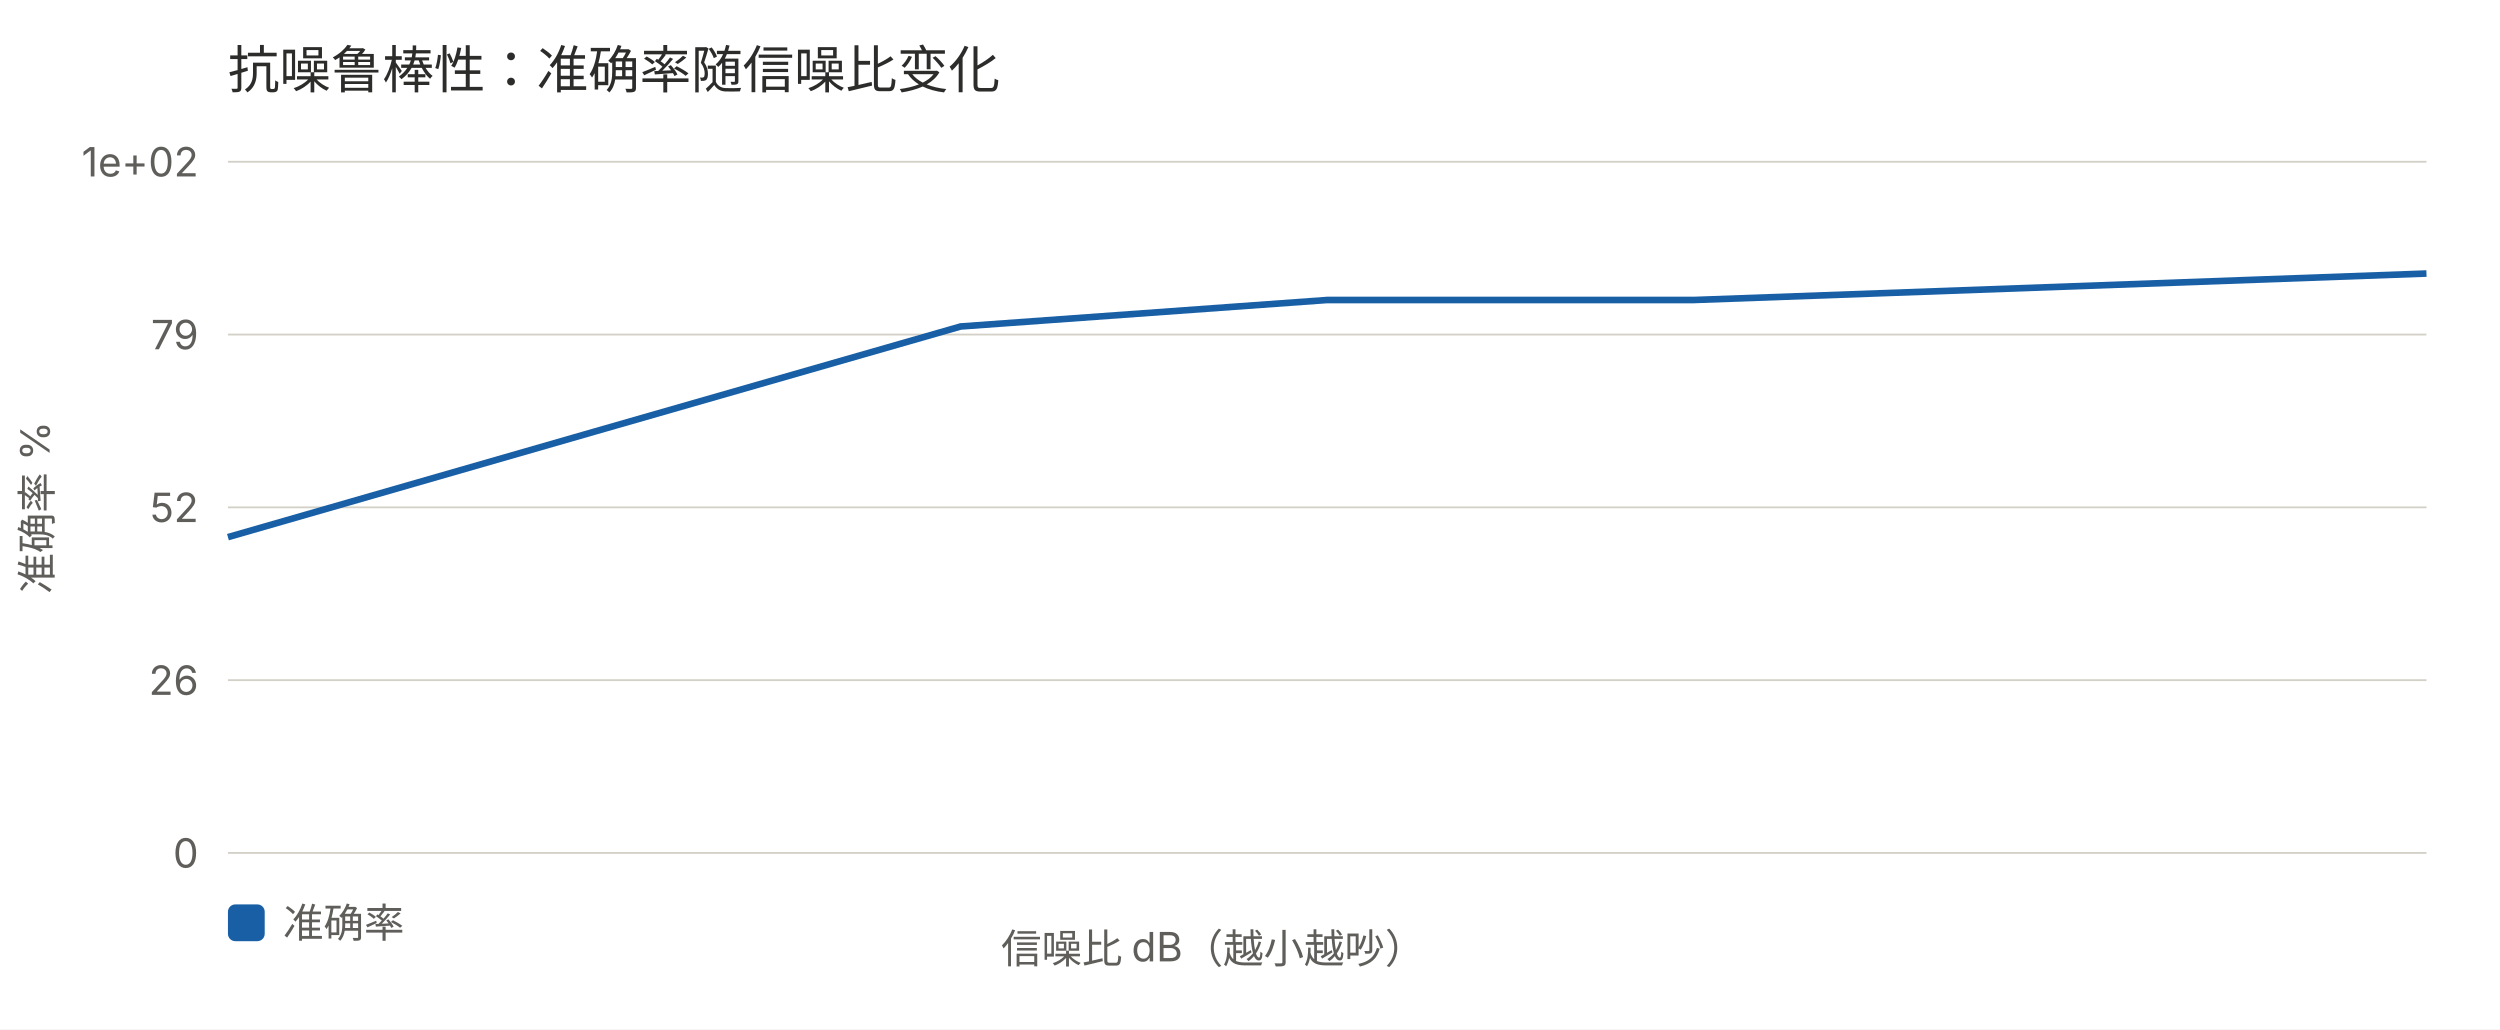
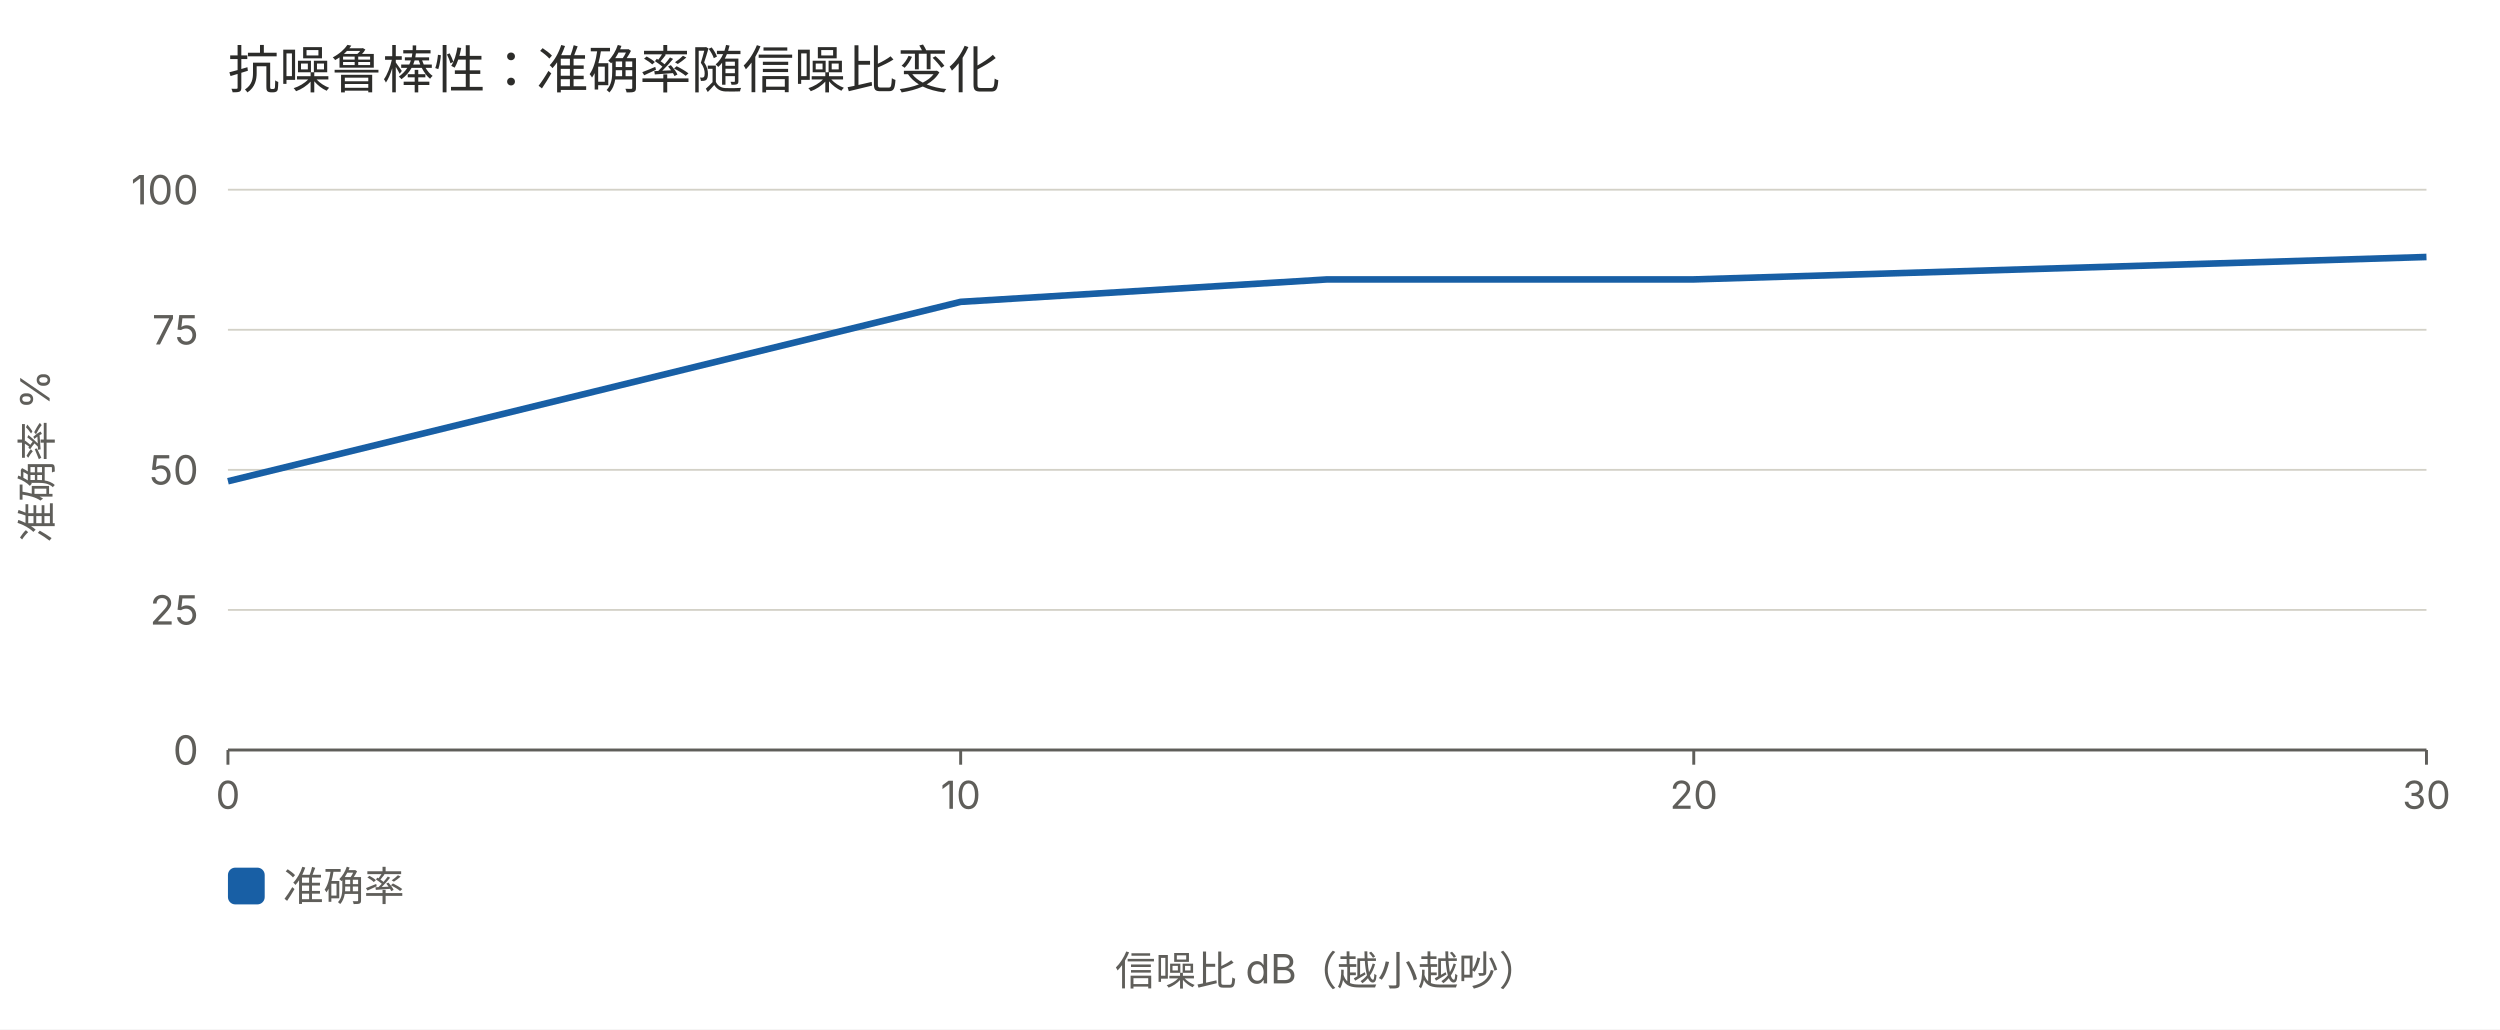
<svg xmlns="http://www.w3.org/2000/svg" viewBox="0 0 680 280" width="100%" role="img">
  <rect width="680" height="280" fill="#FFFFFF" />
  <g font-family="system-ui, -apple-system, Segoe UI, Microsoft YaHei, sans-serif">
    <text x="62" y="24" font-size="14" font-weight="500" fill="#2C2C2A">抗噪鲁棒性：准确率随信噪比变化</text>
-     <line x1="62" y1="232.0" x2="660" y2="232.0" stroke="#D3D1C7" stroke-width="0.5" />
-     <text x="54" y="236.0" font-size="11" fill="#5F5E5A" text-anchor="end">0</text>
-     <line x1="62" y1="185.0" x2="660" y2="185.0" stroke="#D3D1C7" stroke-width="0.5" />
-     <text x="54" y="189.0" font-size="11" fill="#5F5E5A" text-anchor="end">26</text>
-     <line x1="62" y1="138.0" x2="660" y2="138.0" stroke="#D3D1C7" stroke-width="0.5" />
-     <text x="54" y="142.0" font-size="11" fill="#5F5E5A" text-anchor="end">52</text>
-     <line x1="62" y1="91.0" x2="660" y2="91.0" stroke="#D3D1C7" stroke-width="0.5" />
-     <text x="54" y="95.0" font-size="11" fill="#5F5E5A" text-anchor="end">79</text>
-     <line x1="62" y1="44.0" x2="660" y2="44.0" stroke="#D3D1C7" stroke-width="0.5" />
-     <text x="54" y="48.0" font-size="11" fill="#5F5E5A" text-anchor="end">1e+02</text>
-     <text x="62" y="262" font-size="11" fill="#5F5E5A" text-anchor="middle" transform="translate(268.0,0)">信噪比 dB（越小越吵）</text>
-     <text x="14" y="138.0" font-size="11" fill="#5F5E5A" text-anchor="middle" transform="rotate(-90 14 138.0)">准确率 %</text>
-     <polyline points="660.0,74.4 460.7,81.6 361.0,81.6 261.3,88.8 161.7,117.4 62.0,146.1" fill="none" stroke="#185FA5" stroke-width="1.8" stroke-linejoin="round" />
-     <rect x="62" y="246" width="10" height="10" rx="2" fill="#185FA5" />
-     <text x="77" y="255" font-size="11" fill="#5F5E5A">准确率</text>
+     <line x1="62" y1="204.0" x2="660" y2="204.0" stroke="#D3D1C7" stroke-width="0.5" />
+     <text x="54" y="208.0" font-size="11" fill="#5F5E5A" text-anchor="end">0</text>
+     <line x1="62" y1="165.9" x2="660" y2="165.9" stroke="#D3D1C7" stroke-width="0.5" />
+     <text x="54" y="169.9" font-size="11" fill="#5F5E5A" text-anchor="end">25</text>
+     <line x1="62" y1="127.8" x2="660" y2="127.8" stroke="#D3D1C7" stroke-width="0.5" />
+     <text x="54" y="131.8" font-size="11" fill="#5F5E5A" text-anchor="end">50</text>
+     <line x1="62" y1="89.7" x2="660" y2="89.7" stroke="#D3D1C7" stroke-width="0.5" />
+     <text x="54" y="93.7" font-size="11" fill="#5F5E5A" text-anchor="end">75</text>
+     <line x1="62" y1="51.6" x2="660" y2="51.6" stroke="#D3D1C7" stroke-width="0.5" />
+     <text x="54" y="55.6" font-size="11" fill="#5F5E5A" text-anchor="end">100</text>
+     <line x1="62" y1="204" x2="660" y2="204" stroke="#5F5E5A" stroke-width="0.8" />
+     <line x1="62.0" y1="204" x2="62.0" y2="208" stroke="#5F5E5A" stroke-width="0.8" />
+     <text x="62.0" y="220" font-size="10.5" fill="#5F5E5A" text-anchor="middle">0</text>
+     <line x1="261.3" y1="204" x2="261.3" y2="208" stroke="#5F5E5A" stroke-width="0.8" />
+     <text x="261.3" y="220" font-size="10.5" fill="#5F5E5A" text-anchor="middle">10</text>
+     <line x1="460.7" y1="204" x2="460.7" y2="208" stroke="#5F5E5A" stroke-width="0.8" />
+     <text x="460.7" y="220" font-size="10.5" fill="#5F5E5A" text-anchor="middle">20</text>
+     <line x1="660.0" y1="204" x2="660.0" y2="208" stroke="#5F5E5A" stroke-width="0.8" />
+     <text x="660.0" y="220" font-size="10.5" fill="#5F5E5A" text-anchor="middle">30</text>
+     <text x="361.0" y="268" font-size="11" fill="#5F5E5A" text-anchor="middle">信噪比 dB（越小越吵）</text>
+     <text x="14" y="124.0" font-size="11" fill="#5F5E5A" text-anchor="middle" transform="rotate(-90 14 124.0)">准确率 %</text>
+     <polyline points="660.0,69.9 460.7,76.0 361.0,76.0 261.3,82.1 161.7,106.5 62.0,130.9" fill="none" stroke="#185FA5" stroke-width="1.8" stroke-linejoin="round" />
+     <rect x="62" y="236" width="10" height="10" rx="2" fill="#185FA5" />
+     <text x="77" y="245" font-size="11" fill="#5F5E5A">准确率</text>
  </g>
</svg>
